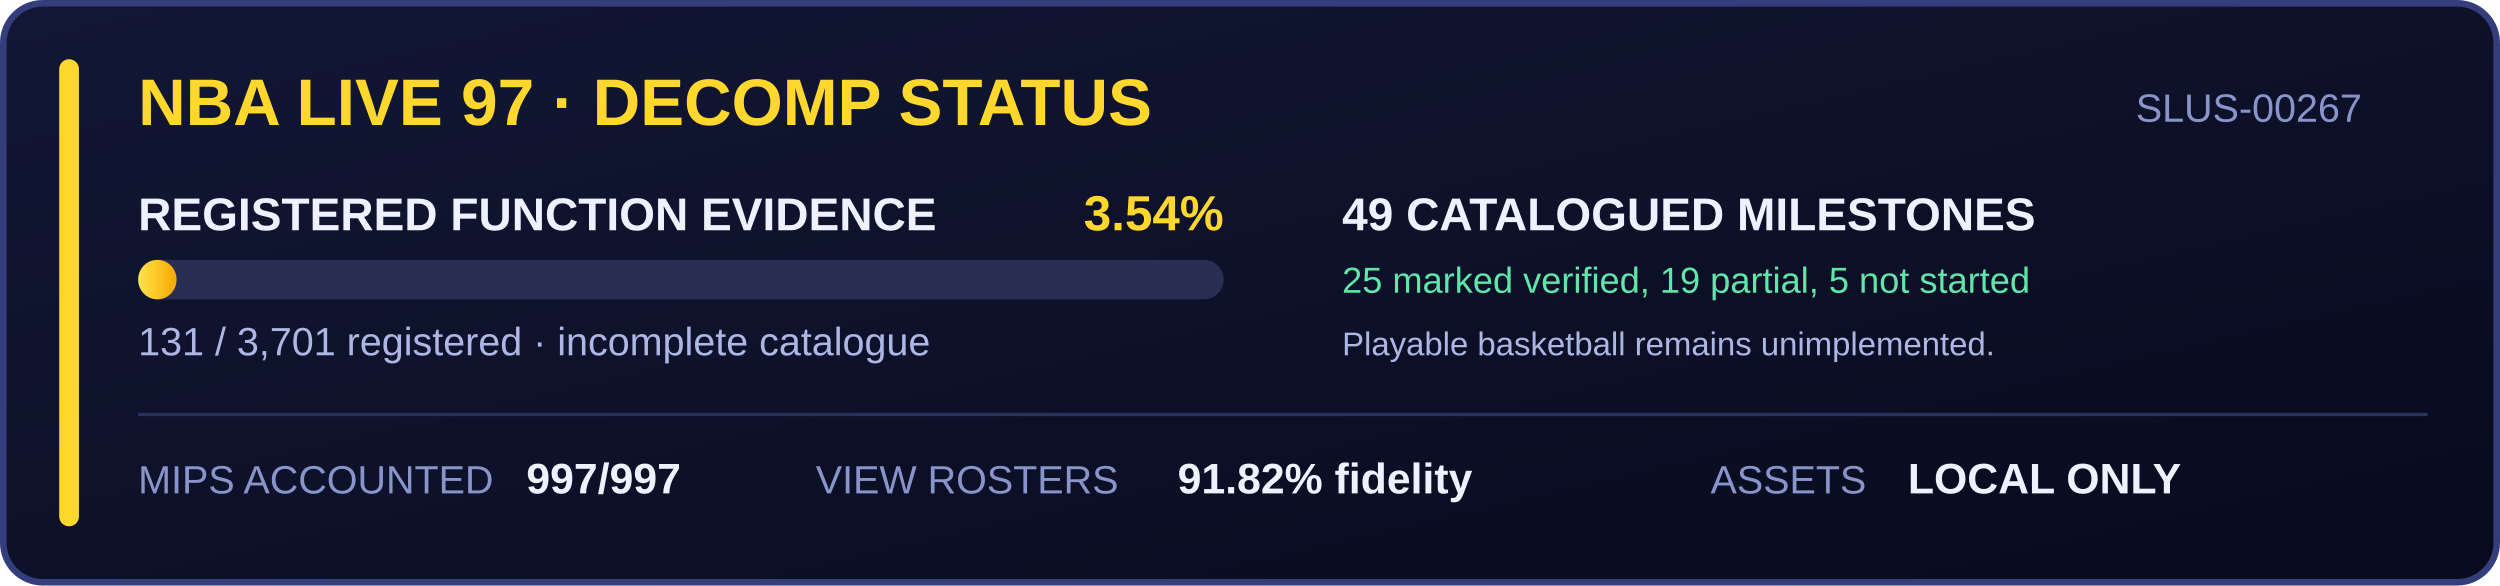
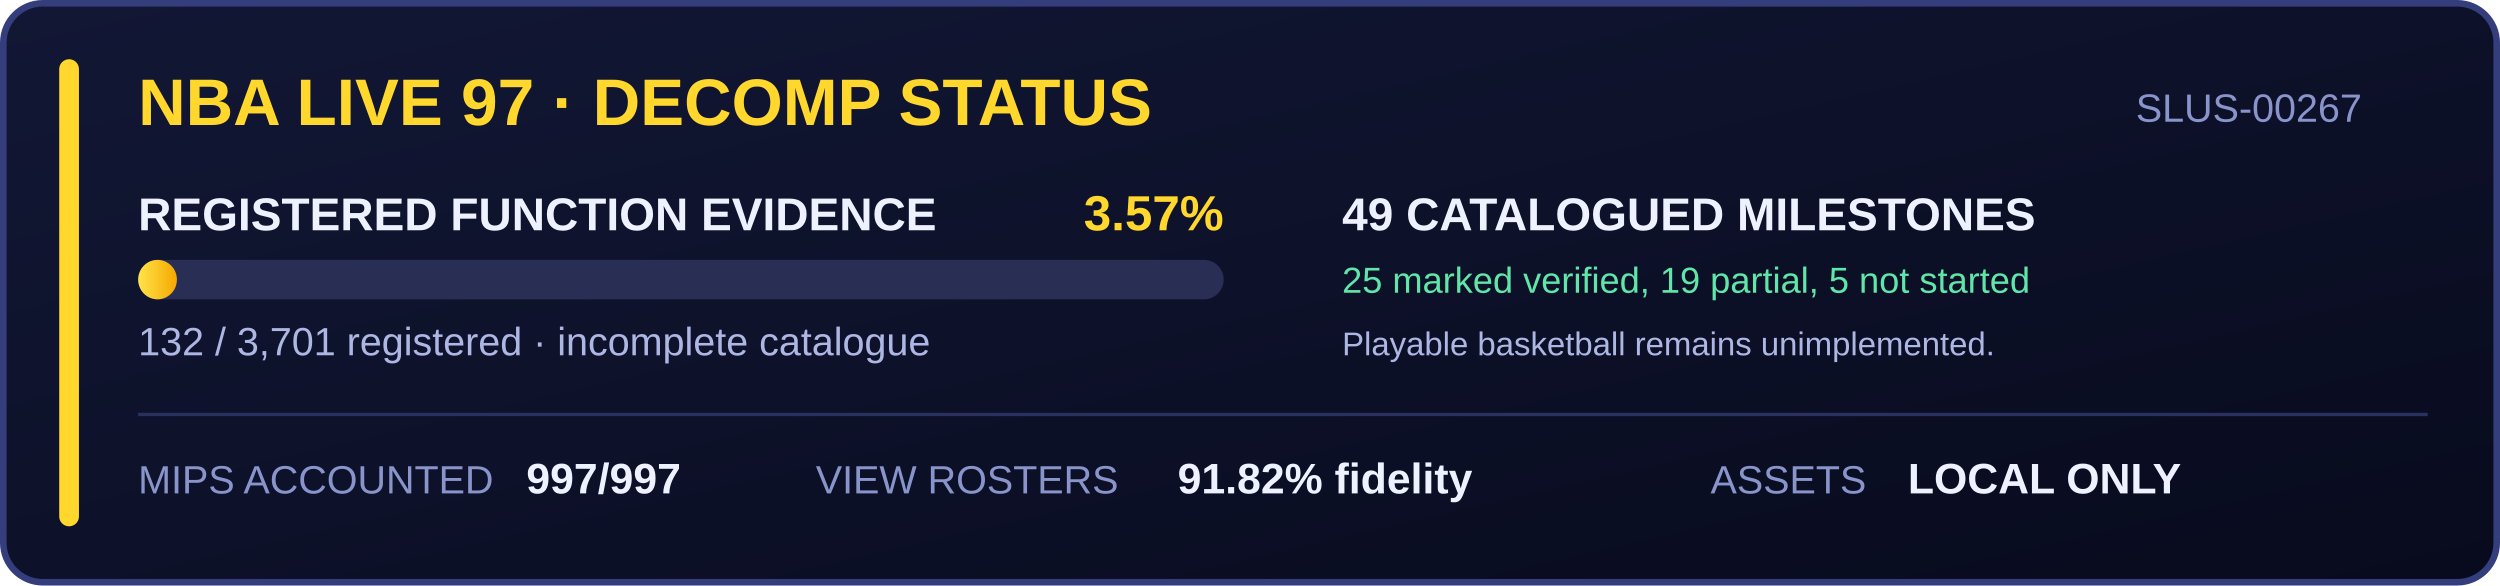
<svg xmlns="http://www.w3.org/2000/svg" width="760" height="178" viewBox="0 0 760 178" role="img" aria-labelledby="title desc">
  <defs>
    <linearGradient id="panel" x1="0" y1="0" x2="1" y2="1">
      <stop stop-color="#121735" />
      <stop offset="1" stop-color="#080b1d" />
    </linearGradient>
    <linearGradient id="gold" x1="0" y1="0" x2="1" y2="0">
      <stop stop-color="#ffe44a" />
      <stop offset="1" stop-color="#f6a800" />
    </linearGradient>
  </defs>
  <rect x="1" y="1" width="758" height="176" rx="12" fill="url(#panel)" stroke="#343e7d" stroke-width="2" />
  <rect x="18" y="18" width="6" height="142" rx="3" fill="#ffd72d" />
  <g font-family="Segoe UI, Arial, sans-serif">
    <text x="42" y="38" fill="#ffd72d" font-size="20" font-weight="700">NBA LIVE 97 · DECOMP STATUS</text>
    <text x="718" y="37" fill="#8994ca" font-size="12" text-anchor="end">SLUS-00267</text>
    <text x="42" y="70" fill="#eef1ff" font-size="14" font-weight="600">REGISTERED FUNCTION EVIDENCE</text>
-     <text x="372" y="70" fill="#ffd72d" font-size="15" font-weight="700" text-anchor="end">3.54%</text>
+     <text x="372" y="70" fill="#ffd72d" font-size="15" font-weight="700" text-anchor="end">3.57%</text>
    <rect x="42" y="79" width="330" height="12" rx="6" fill="#282e54" />
-     <rect x="42" y="79" width="11.68" height="12" rx="6" fill="url(#gold)" />
-     <text x="42" y="108" fill="#aeb7e4" font-size="12">131 / 3,701 registered · incomplete catalogue</text>
+     <rect x="42" y="79" width="11.78" height="12" rx="6" fill="url(#gold)" />
+     <text x="42" y="108" fill="#aeb7e4" font-size="12">132 / 3,701 registered · incomplete catalogue</text>
    <text x="408" y="70" fill="#eef1ff" font-size="14" font-weight="600">49 CATALOGUED MILESTONES</text>
    <text x="408" y="89" fill="#60e6a8" font-size="11">25 marked verified, 19 partial, 5 not started</text>
    <text x="408" y="108" fill="#aeb7e4" font-size="10">Playable basketball remains unimplemented.</text>
    <line x1="42" y1="126" x2="738" y2="126" stroke="#29315f" />
    <text x="42" y="150" fill="#8994ca" font-size="12">MIPS ACCOUNTED</text>
    <text x="160" y="150" fill="#eef1ff" font-size="13" font-weight="700">997/997</text>
    <text x="248" y="150" fill="#8994ca" font-size="12">VIEW ROSTERS</text>
    <text x="358" y="150" fill="#eef1ff" font-size="13" font-weight="700">91.82% fidelity</text>
    <text x="520" y="150" fill="#8994ca" font-size="12">ASSETS</text>
    <text x="580" y="150" fill="#eef1ff" font-size="13" font-weight="700">LOCAL ONLY</text>
  </g>
</svg>
